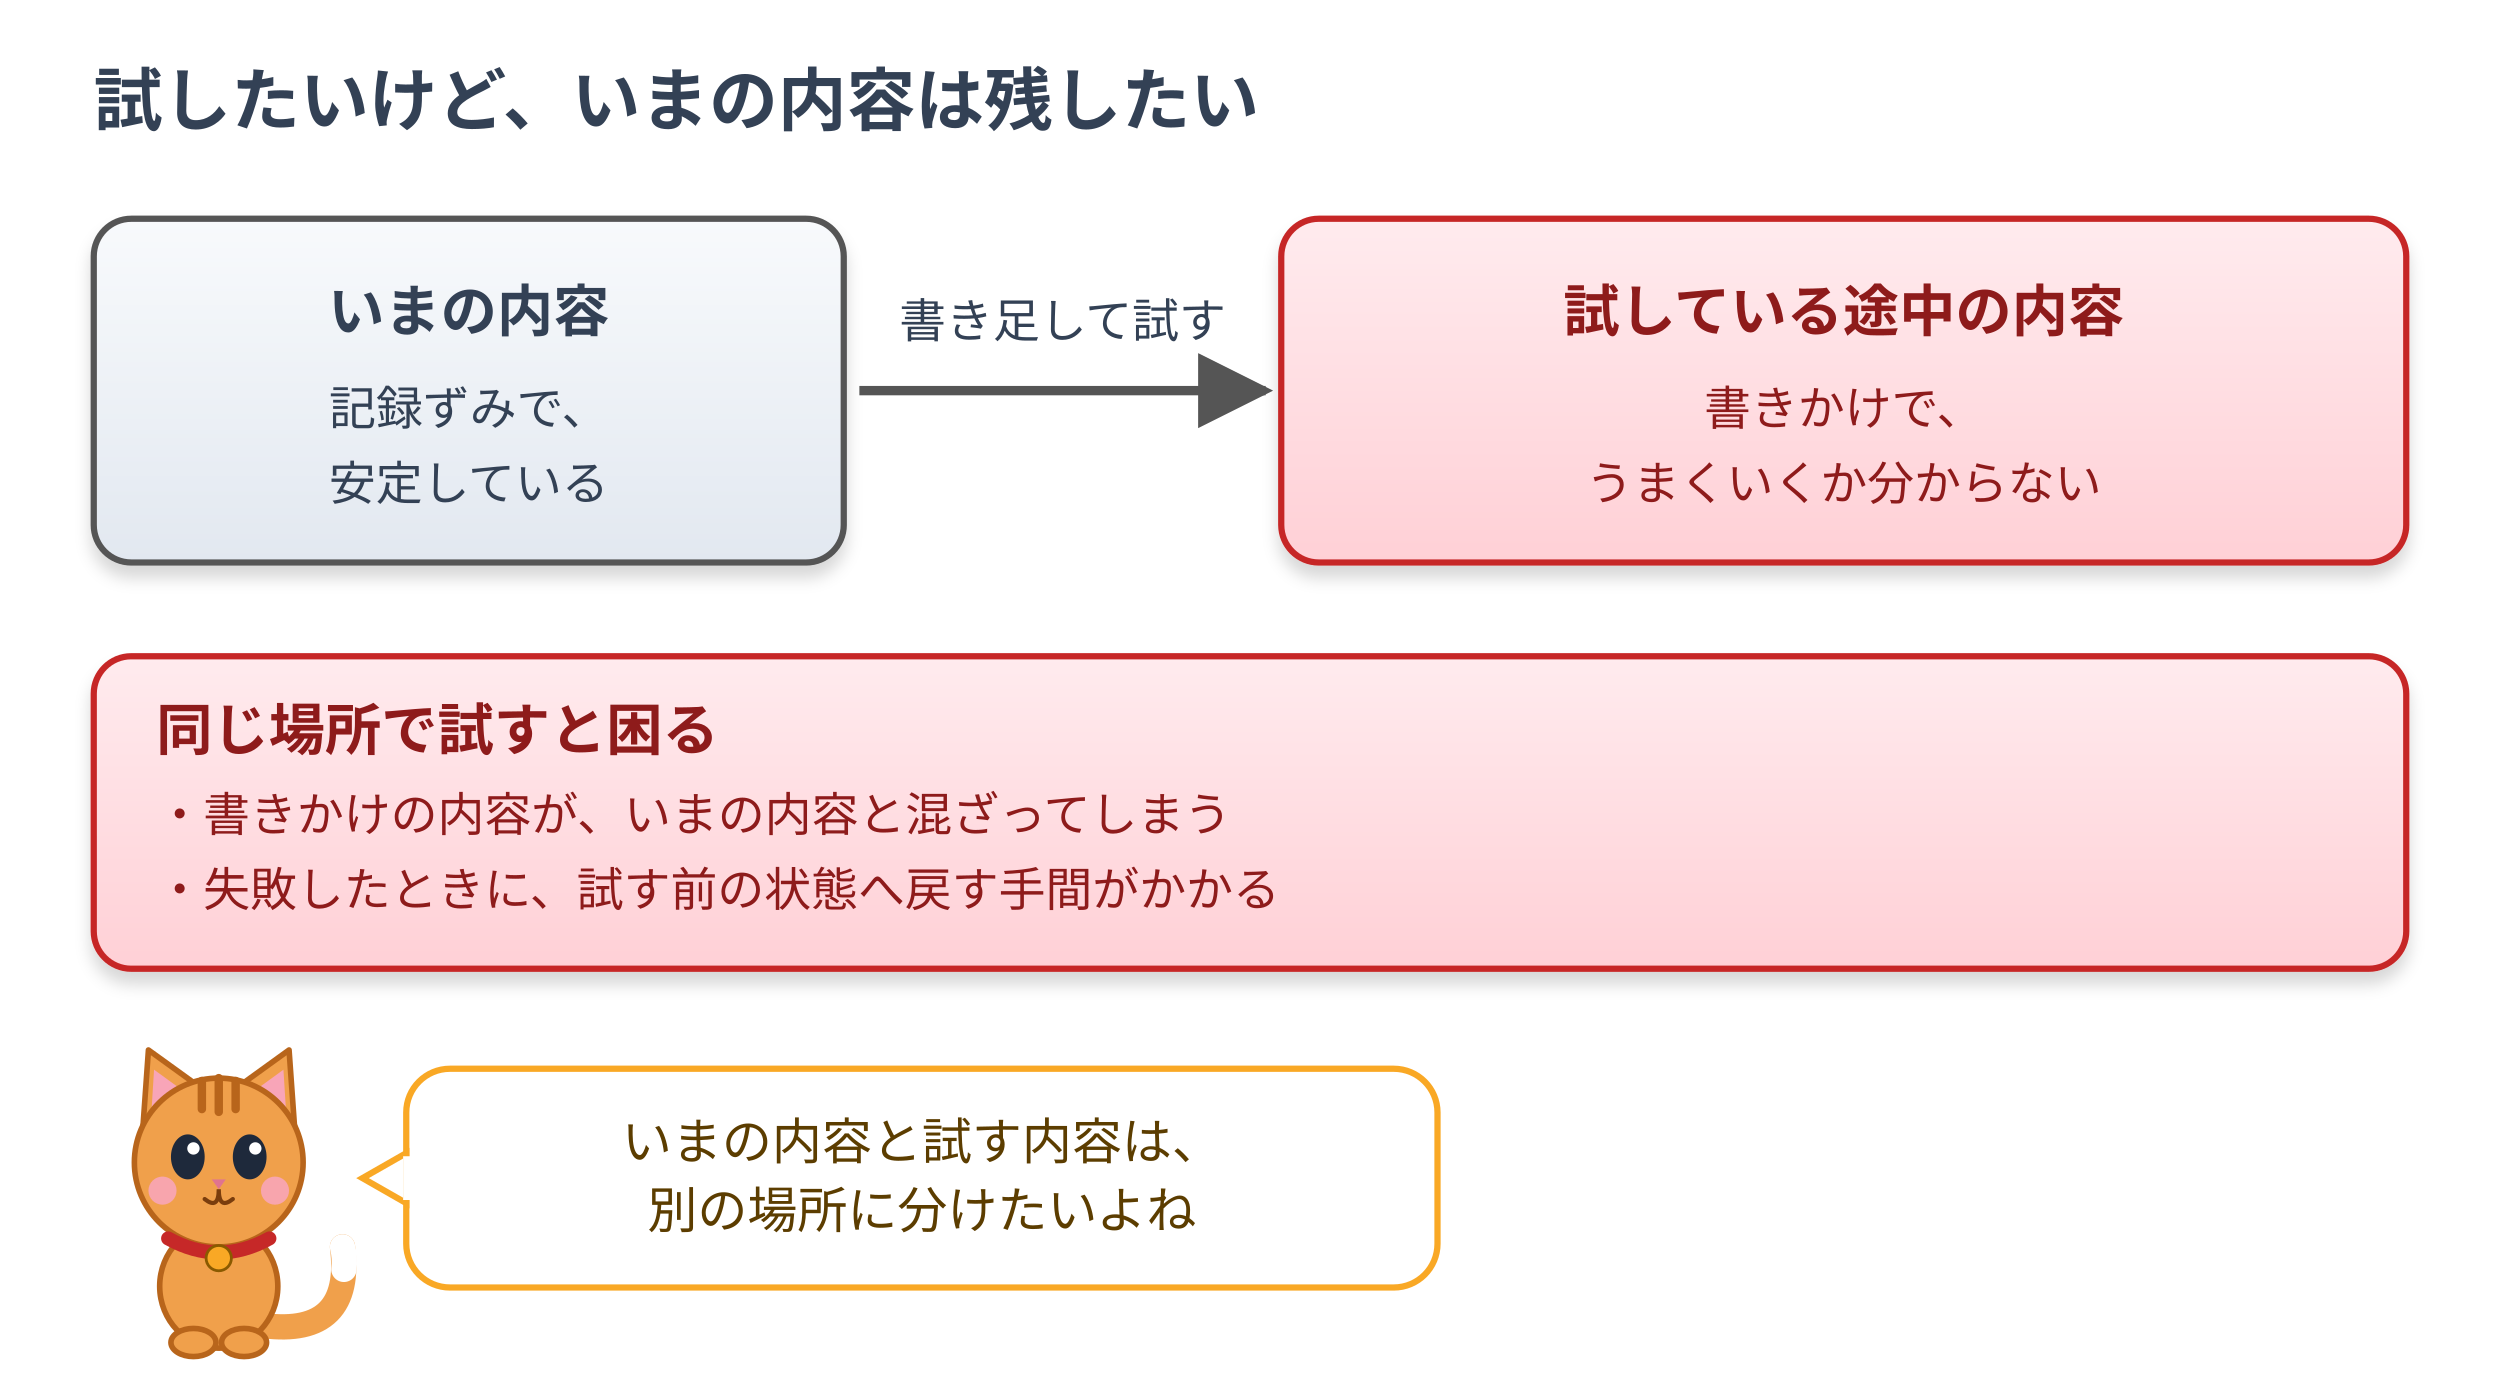
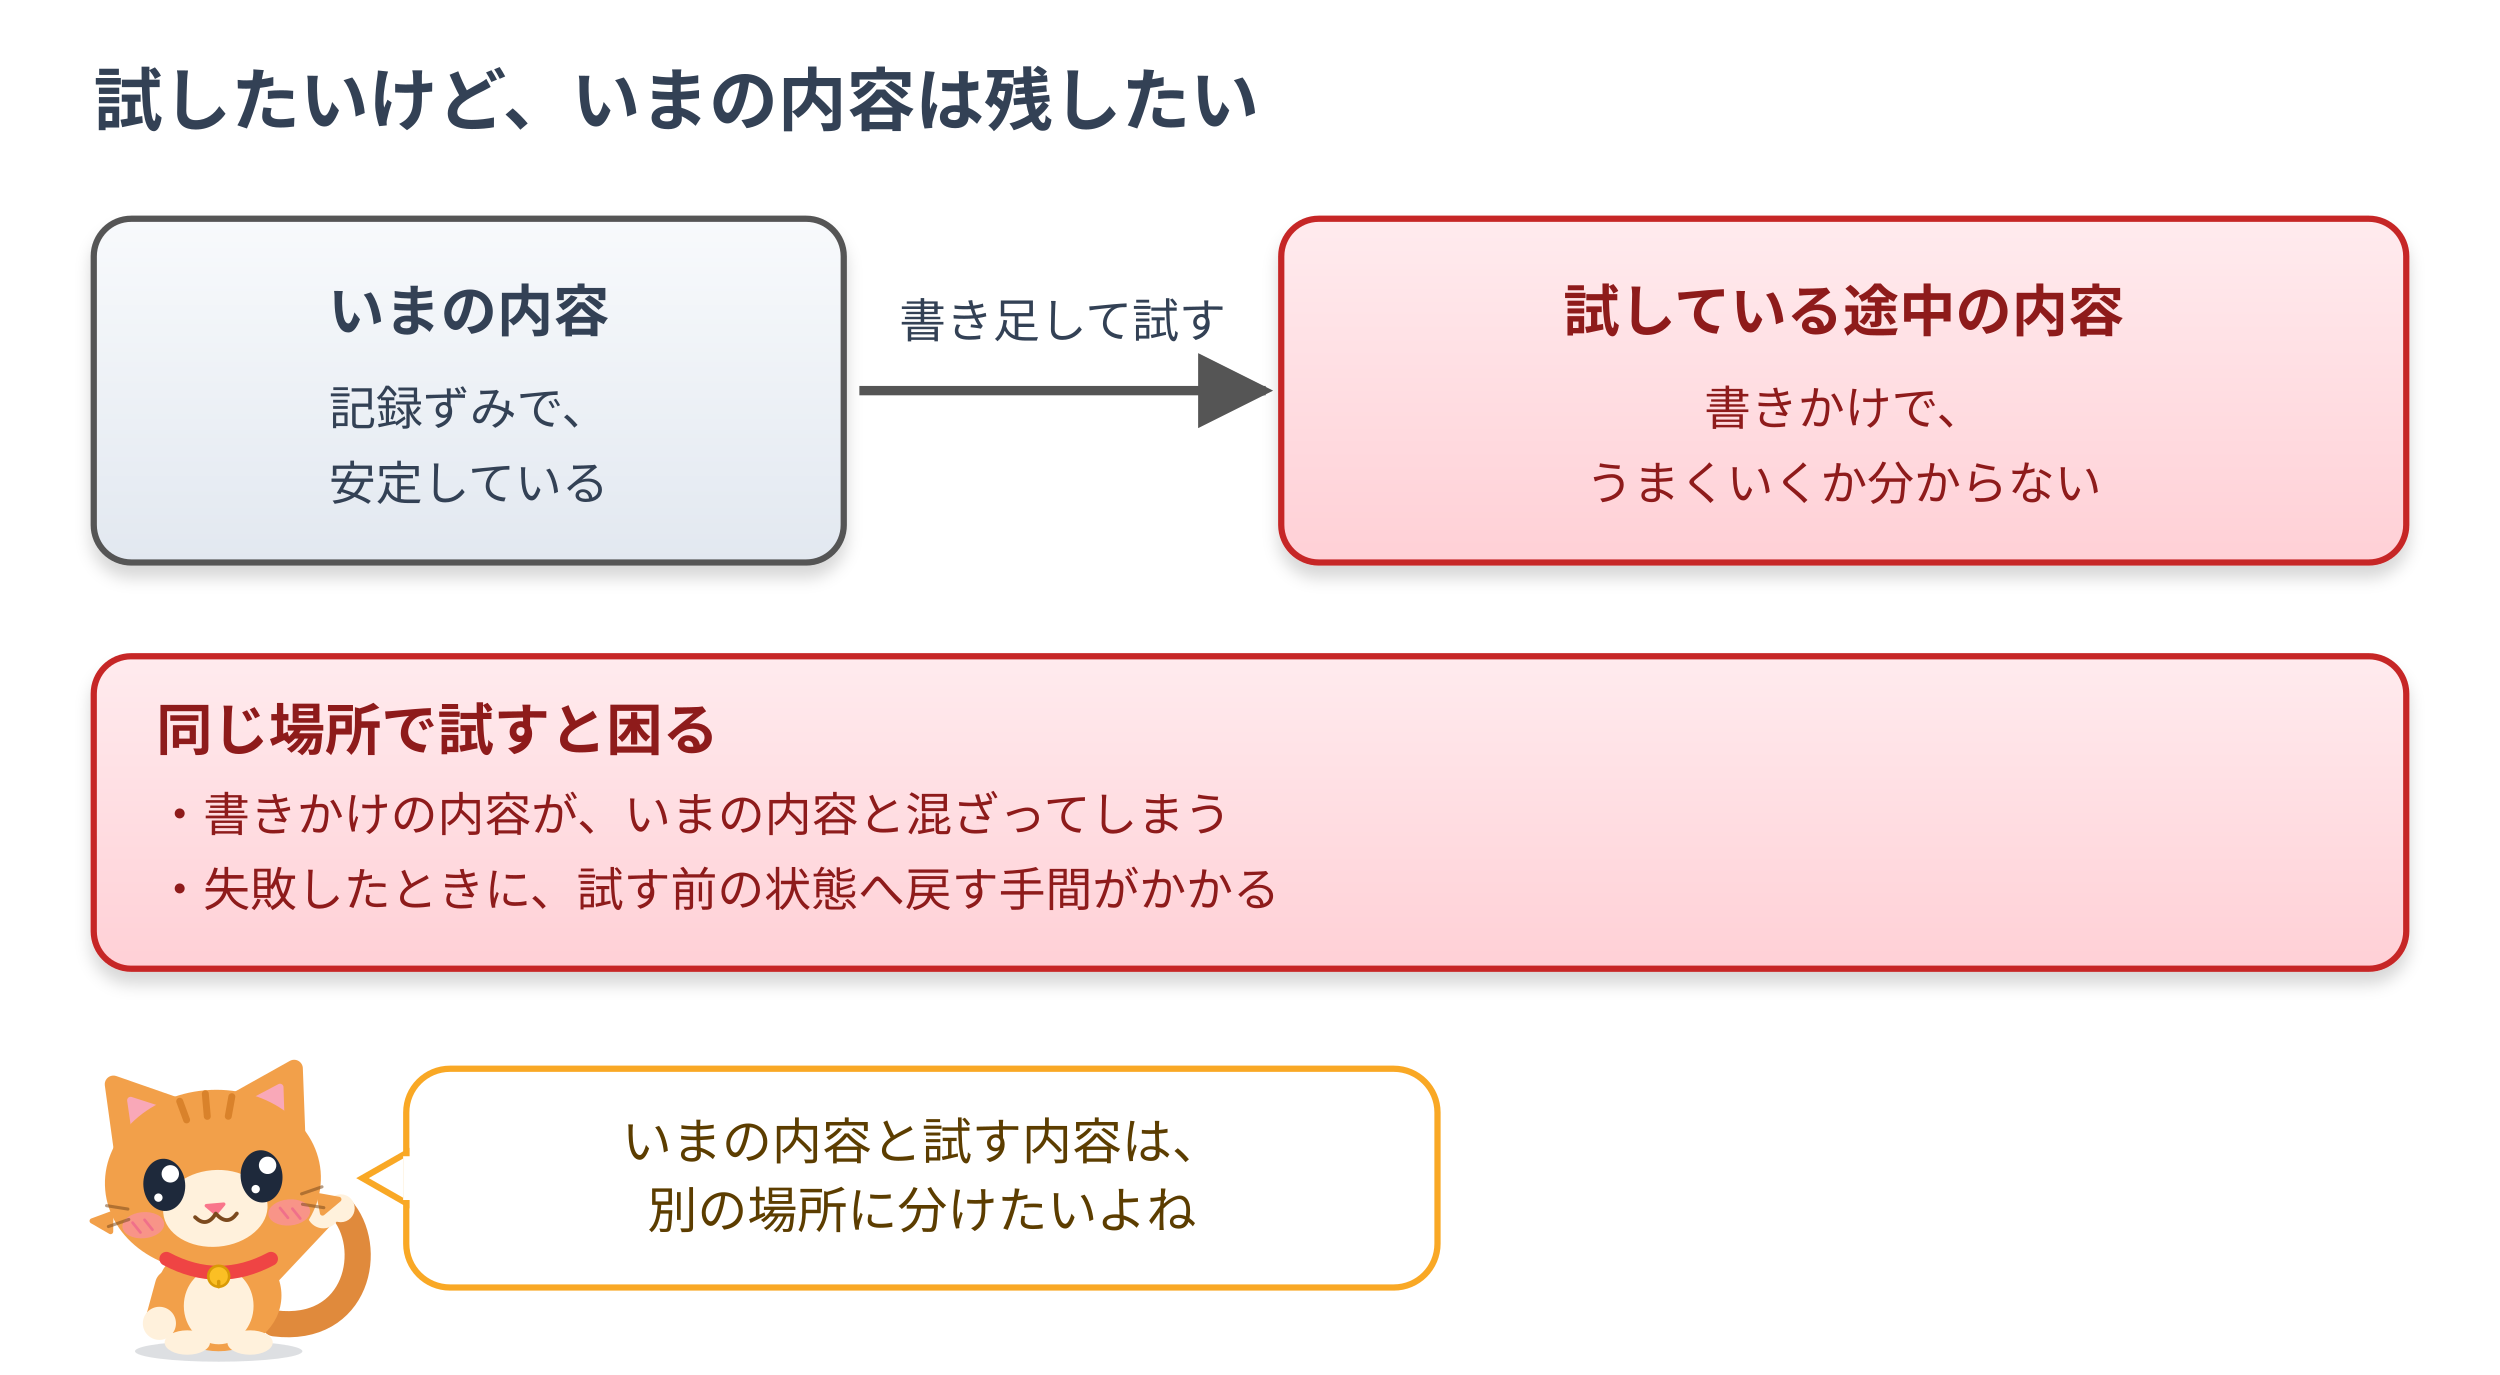
<svg xmlns="http://www.w3.org/2000/svg" viewBox="0 0 800 440" width="800" height="440" font-family="'Segoe UI','Yu Gothic UI','Meiryo',sans-serif" role="img">
  <defs>
    <filter id="sh" x="-10%" y="-10%" width="120%" height="130%">
      <feDropShadow dx="0" dy="4" stdDeviation="2.5" flood-color="#000" flood-opacity="0.16" />
    </filter>
    <linearGradient id="gGray" x1="0" y1="0" x2="0" y2="1">
      <stop offset="0" stop-color="#f8fafc" />
      <stop offset="1" stop-color="#e2e8f0" />
    </linearGradient>
    <linearGradient id="gYel" x1="0" y1="0" x2="0" y2="1">
      <stop offset="0" stop-color="#fff8e1" />
      <stop offset="1" stop-color="#ffecb3" />
    </linearGradient>
    <linearGradient id="gRed" x1="0" y1="0" x2="0" y2="1">
      <stop offset="0" stop-color="#ffebee" />
      <stop offset="1" stop-color="#ffd0d6" />
    </linearGradient>
    <linearGradient id="gGrn" x1="0" y1="0" x2="0" y2="1">
      <stop offset="0" stop-color="#e8f5e9" />
      <stop offset="1" stop-color="#c8e6c9" />
    </linearGradient>
    <marker id="ar" viewBox="0 0 10 10" refX="9" refY="5" markerWidth="8" markerHeight="8" orient="auto-start-reverse">
      <path d="M0 0L10 5L0 10z" fill="#555555" />
    </marker>
  </defs>
  <rect width="800" height="440" fill="#ffffff" />
  <text x="30" y="40" font-size="22" fill="#334155" text-anchor="start" font-weight="700">試したいけど、いまの内容は残したい</text>
  <rect x="30" y="70" width="240" height="110" rx="12" fill="url(#gGray)" stroke="#555555" stroke-width="2" filter="url(#sh)" />
  <text x="150" y="106" font-size="18" fill="#334155" text-anchor="middle" font-weight="700">いまの内容</text>
  <text x="150" y="136" font-size="15" fill="#334155" text-anchor="middle">記録ずみで、</text>
  <text x="150" y="160" font-size="15" fill="#334155" text-anchor="middle">安定している</text>
  <line x1="275" y1="125" x2="405" y2="125" stroke="#555555" stroke-width="3" marker-end="url(#ar)" />
  <text x="340" y="108" font-size="15" fill="#334155" text-anchor="middle">書き足して試す</text>
  <rect x="410" y="70" width="360" height="110" rx="12" fill="url(#gRed)" stroke="#c62828" stroke-width="2" filter="url(#sh)" />
  <text x="590" y="106" font-size="18" fill="#8e1b1b" text-anchor="middle" font-weight="700">試している途中の内容</text>
  <text x="590" y="136" font-size="15" fill="#8e1b1b" text-anchor="middle">書きかけで、</text>
  <text x="590" y="160" font-size="15" fill="#8e1b1b" text-anchor="middle">うまくいくか分からない</text>
  <rect x="30" y="210" width="740" height="100" rx="12" fill="url(#gRed)" stroke="#c62828" stroke-width="2" filter="url(#sh)" />
  <text x="50" y="240" font-size="18" fill="#8e1b1b" text-anchor="start" font-weight="700">同じ場所で試すと困る</text>
  <text x="50" y="266" font-size="15" fill="#8e1b1b" text-anchor="start">・書きかけの内容が、いまの内容と混ざってしまう</text>
  <text x="50" y="290" font-size="15" fill="#8e1b1b" text-anchor="start">・失敗したときに、試す前の状態へ戻す手間がかかる</text>
-   <g transform="translate(70 372) scale(0.9)">
-     <path d="M16 58 Q48 62 44 30" fill="none" stroke="#f0a04b" stroke-width="9" stroke-linecap="round" />
-     <path d="M44.5 38 Q45 34 44 30" fill="none" stroke="#ffffff" stroke-width="9" stroke-linecap="round" />
-     <ellipse cx="0" cy="44" rx="21" ry="22" fill="#f0a04b" stroke="#b8651b" stroke-width="2" />
-     <ellipse cx="-9" cy="64" rx="8" ry="5" fill="#f0a04b" stroke="#b8651b" stroke-width="2" />
-     <ellipse cx="9" cy="64" rx="8" ry="5" fill="#f0a04b" stroke="#b8651b" stroke-width="2" />
-     <polygon points="-27,-12 -25,-40 -7,-27" fill="#f0a04b" stroke="#b8651b" stroke-width="2" stroke-linejoin="round" />
-     <polygon points="27,-12 25,-40 7,-27" fill="#f0a04b" stroke="#b8651b" stroke-width="2" stroke-linejoin="round" />
-     <polygon points="-24,-17 -23,-33 -12,-25" fill="#f8a5b8" />
-     <polygon points="24,-17 23,-33 12,-25" fill="#f8a5b8" />
-     <circle cx="0" cy="0" r="30" fill="#f0a04b" stroke="#b8651b" stroke-width="2" />
-     <path d="M-6 -29 L-6 -19 M0 -30 L0 -18 M6 -29 L6 -19" stroke="#b8651b" stroke-width="3" stroke-linecap="round" />
-     <ellipse cx="-11" cy="-2" rx="6" ry="8" fill="#1e293b" />
-     <circle cx="-9" cy="-5" r="2.2" fill="#fff" />
-     <ellipse cx="11" cy="-2" rx="6" ry="8" fill="#1e293b" />
-     <circle cx="13" cy="-5" r="2.2" fill="#fff" />
-     <circle cx="-20" cy="10" r="5" fill="#f8a5b8" opacity="0.9" />
-     <circle cx="20" cy="10" r="5" fill="#f8a5b8" opacity="0.9" />
-     <polygon points="-2.5,6 2.5,6 0,9.5" fill="#e0748f" />
-     <path d="M-5 13 Q0 17 0 9.5 Q0 17 5 13" fill="none" stroke="#7a3d0d" stroke-width="1.5" stroke-linecap="round" />
-     <path d="M-18 27 Q0 37 18 27" fill="none" stroke="#c62828" stroke-width="5" stroke-linecap="round" />
-     <circle cx="0" cy="34" r="4.5" fill="#f9a825" stroke="#8a5a00" stroke-width="1" />
+   <g transform="translate(8.6 125.5) scale(0.558)">
+     <ellipse cx="110" cy="550" rx="48" ry="6" fill="#1E293B" opacity="0.15" />
+     <g transform="translate(0 0)">
+       <path d="M142 534 C190 540 200 490 180 468" fill="none" stroke="#E08A3C" stroke-width="15" stroke-linecap="round" />
+       <circle cx="180" cy="468" r="8" fill="#FFF1DC" />
+       <ellipse cx="110" cy="518" rx="36" ry="32" fill="#F2A04A" />
+       <ellipse cx="110" cy="524" rx="20" ry="22" fill="#FFF1DC" />
+       <ellipse cx="92" cy="545" rx="13" ry="7" fill="#FFF1DC" />
+       <ellipse cx="128" cy="545" rx="13" ry="7" fill="#FFF1DC" />
+       <path d="M82 512 L76 534" stroke="#F2A04A" stroke-width="17" stroke-linecap="round" />
+       <circle cx="76" cy="534" r="9.5" fill="#FFF1DC" />
+       <path d="M138 504 L170 470" stroke="#F2A04A" stroke-width="17" stroke-linecap="round" />
+       <circle cx="170" cy="470" r="9.5" fill="#FFF1DC" />
+       <g transform="rotate(-5 110 490)">
+         <path d="M60 432 L58 392 L98 410 z M160 432 L162 392 L122 410 z" fill="#F2A04A" stroke="#F2A04A" stroke-width="10" stroke-linejoin="round" />
+         <path d="M68 420 L67 402 L86 410 z M152 420 L153 402 L134 410 z" fill="#F9A8B8" stroke="#F9A8B8" stroke-width="4" stroke-linejoin="round" />
+         <path d="M50 466 l-11 3 l10 7 z M170 466 l11 3 l-10 7 z" fill="#F2A04A" stroke="#F2A04A" stroke-width="3" stroke-linejoin="round" />
+         <ellipse cx="110" cy="452" rx="62" ry="52" fill="#F2A04A" />
+         <ellipse cx="110" cy="468" rx="30" ry="22" fill="#FFF1DC" />
+         <path d="M110 402 v13 M95 405 l3 11 M125 405 l-3 11" fill="none" stroke="#D9822B" stroke-width="4" stroke-linecap="round" />
+         <ellipse cx="68" cy="474" rx="12" ry="7.5" fill="#FB8FA3" opacity="0.7" />
+         <ellipse cx="152" cy="474" rx="12" ry="7.5" fill="#FB8FA3" opacity="0.7" />
+         <path d="M62 472 l4 6 M69 471 l4 6 M147 471 l4 6 M154 472 l4 6" stroke="#F0708A" stroke-width="1.6" stroke-linecap="round" />
+         <ellipse cx="82" cy="452" rx="12" ry="15" fill="#1E293B" />
+         <ellipse cx="138" cy="452" rx="12" ry="15" fill="#1E293B" />
+         <circle cx="86" cy="446" r="5" fill="#fff" />
+         <circle cx="142" cy="446" r="5" fill="#fff" />
+         <circle cx="78" cy="459" r="2.4" fill="#fff" />
+         <circle cx="134" cy="459" r="2.4" fill="#fff" />
+         <path d="M105 466 h10 l-5 5 z" fill="#F9768B" stroke="#F9768B" stroke-width="2" stroke-linejoin="round" />
+         <path d="M110 471 q-6 8 -12 1 M110 471 q6 8 12 1" fill="none" stroke="#7C4A1E" stroke-width="2.2" stroke-linecap="round" />
+         <g stroke="#7C4A1E" stroke-width="1.8" stroke-linecap="round" opacity="0.55">
+           <path d="M60 464 l-12 -3 M60 470 l-12 3 M160 464 l12 -3 M160 470 l12 3" />
+         </g>
+       </g>
+       <path d="M80 497 q30 16 60 0" fill="none" stroke="#EF4444" stroke-width="8" stroke-linecap="round" />
+       <circle cx="110" cy="507" r="6" fill="#FBBF24" stroke="#D99A06" stroke-width="1.5" />
+       <path d="M110 510 v3" stroke="#D99A06" stroke-width="2" stroke-linecap="round" />
+     </g>
  </g>
  <rect x="130" y="342" width="330" height="70" rx="14" fill="#ffffff" stroke="#f9a825" stroke-width="2" />
  <polygon points="130,369.0 116,377.0 130,385.0" fill="#ffffff" stroke="#f9a825" stroke-width="2" />
  <rect x="129" y="370.0" width="3" height="14" fill="#ffffff" />
  <text x="295.0" y="371.0" font-size="16" fill="#5c3d00" text-anchor="middle">いまの内容と試す内容は、</text>
  <text x="295.0" y="393.0" font-size="16" fill="#5c3d00" text-anchor="middle">別の場所に分けたいよね</text>
</svg>
